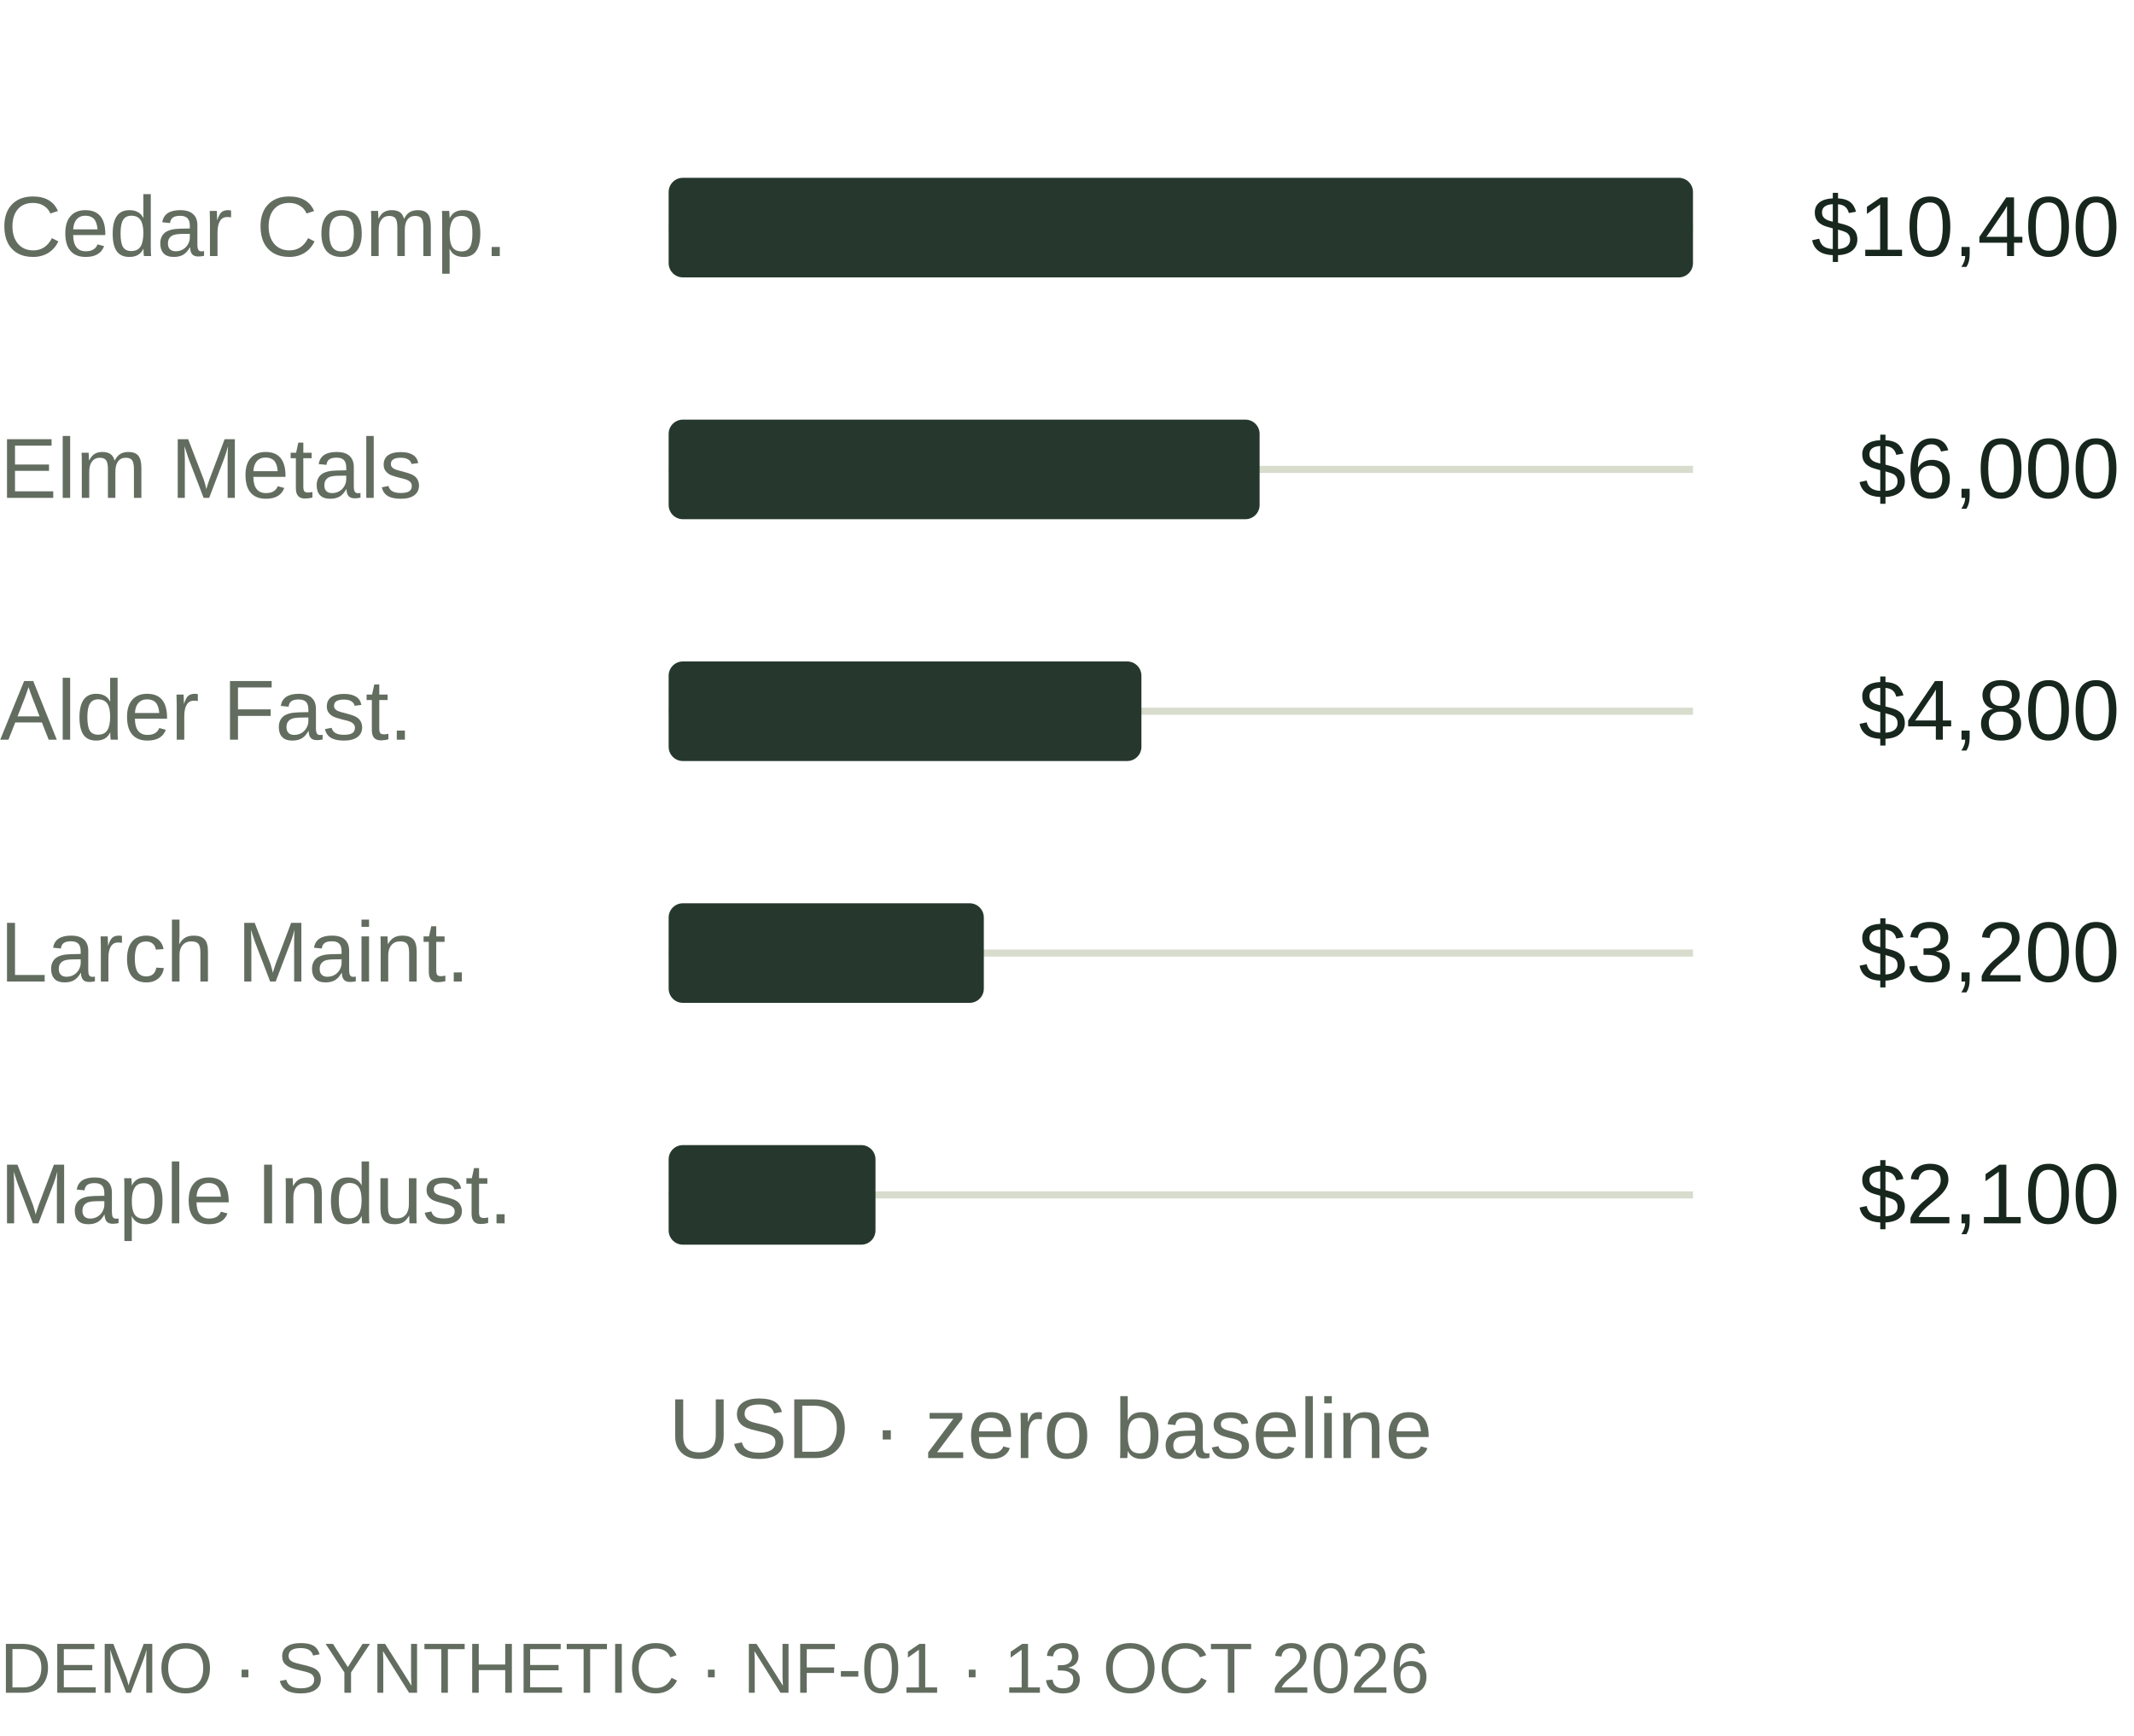
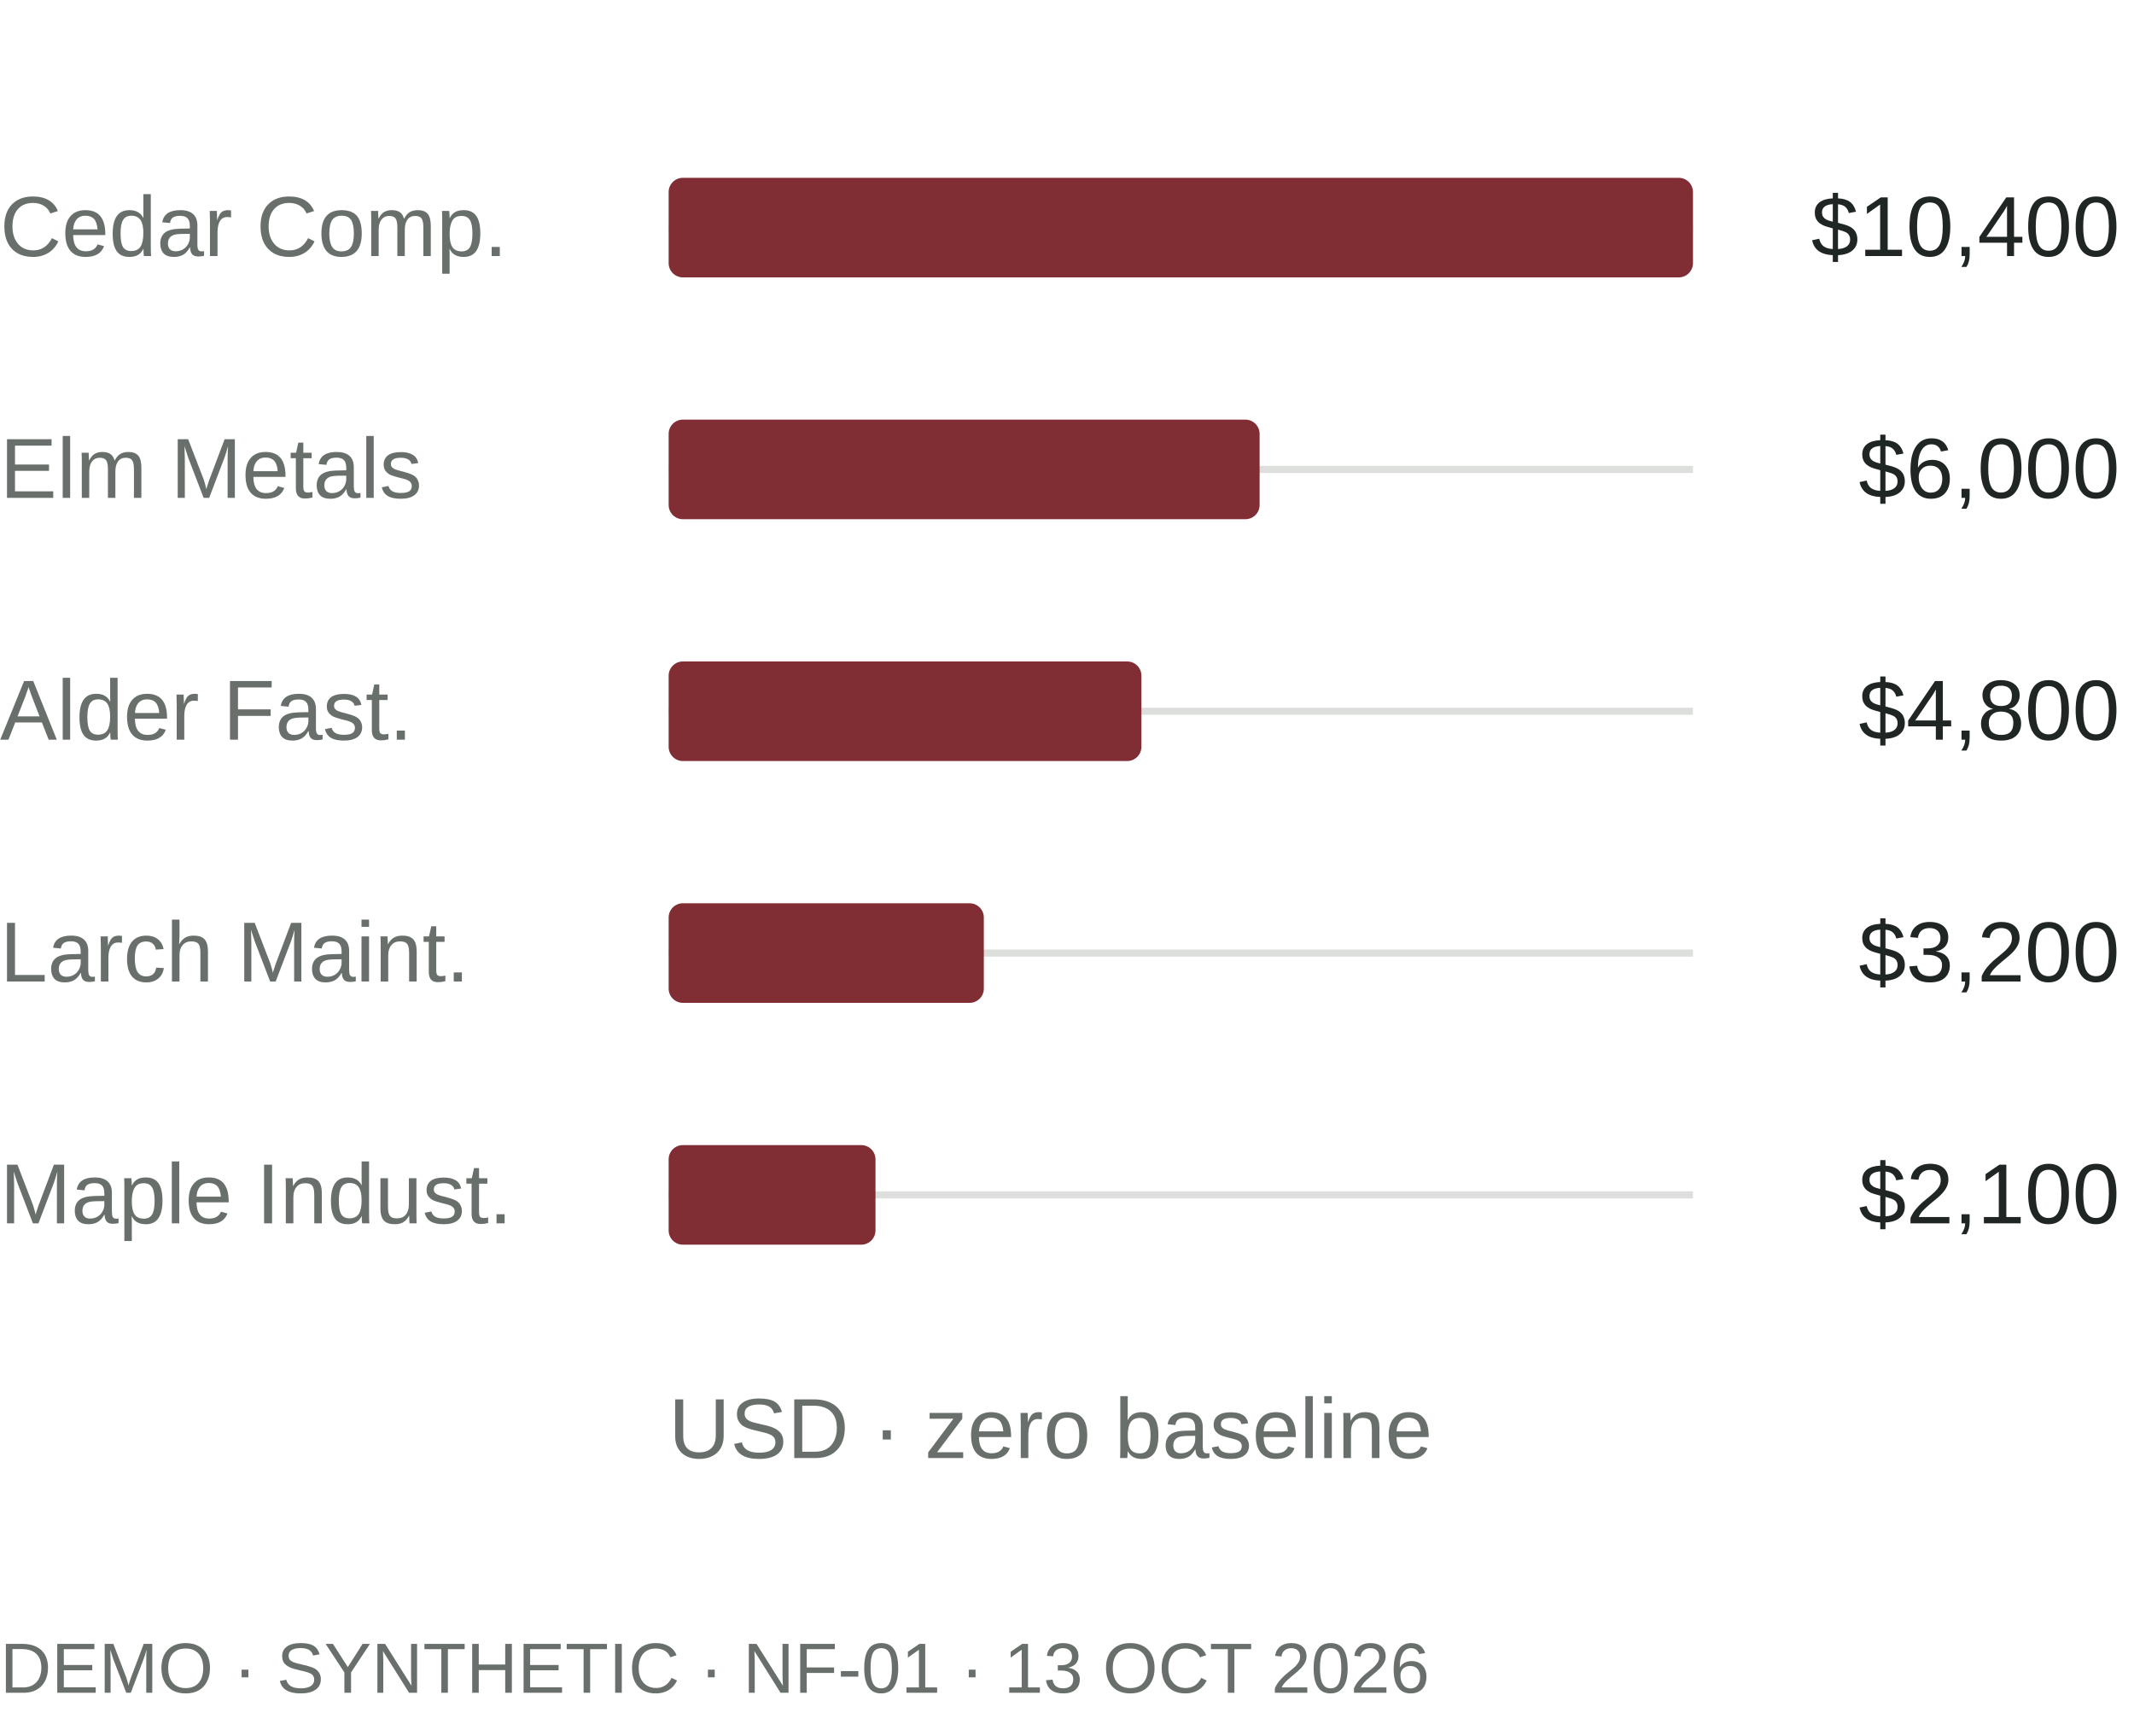
- <svg xmlns="http://www.w3.org/2000/svg" viewBox="0 0 300 244" width="300" height="244" role="img" aria-label="Invoice amounts by supplier. Largest five invoices in the seeded queue, USD. Synthetic data, NF-01, 13 October 2026." style="font-family:Manrope,Arial,sans-serif;font-size:12px;color:#17271E">
-   <text x="0" y="36" fill="#626D60" font-size="12">Cedar Comp.</text>
-   <line x1="94" y1="32" x2="238" y2="32" stroke="#D7DCCD" stroke-width="1" />
-   <rect x="94" y="25" width="144" height="14" rx="2" fill="#26382D" />
-   <text x="298" y="36" fill="#626D60" font-size="12" text-anchor="end" style="fill:#17271E;font-variant-numeric:tabular-nums">$10,400</text>
-   <text x="0" y="70" fill="#626D60" font-size="12">Elm Metals</text>
-   <line x1="94" y1="66" x2="238" y2="66" stroke="#D7DCCD" stroke-width="1" />
-   <rect x="94" y="59" width="83.077" height="14" rx="2" fill="#26382D" />
-   <text x="298" y="70" fill="#626D60" font-size="12" text-anchor="end" style="fill:#17271E;font-variant-numeric:tabular-nums">$6,000</text>
-   <text x="0" y="104" fill="#626D60" font-size="12">Alder Fast.</text>
-   <line x1="94" y1="100" x2="238" y2="100" stroke="#D7DCCD" stroke-width="1" />
-   <rect x="94" y="93" width="66.462" height="14" rx="2" fill="#26382D" />
-   <text x="298" y="104" fill="#626D60" font-size="12" text-anchor="end" style="fill:#17271E;font-variant-numeric:tabular-nums">$4,800</text>
-   <text x="0" y="138" fill="#626D60" font-size="12">Larch Maint.</text>
-   <line x1="94" y1="134" x2="238" y2="134" stroke="#D7DCCD" stroke-width="1" />
-   <rect x="94" y="127" width="44.308" height="14" rx="2" fill="#26382D" />
-   <text x="298" y="138" fill="#626D60" font-size="12" text-anchor="end" style="fill:#17271E;font-variant-numeric:tabular-nums">$3,200</text>
-   <text x="0" y="172" fill="#626D60" font-size="12">Maple Indust.</text>
-   <line x1="94" y1="168" x2="238" y2="168" stroke="#D7DCCD" stroke-width="1" />
-   <rect x="94" y="161" width="29.077" height="14" rx="2" fill="#26382D" />
-   <text x="298" y="172" fill="#626D60" font-size="12" text-anchor="end" style="fill:#17271E;font-variant-numeric:tabular-nums">$2,100</text>
-   <text x="94" y="205" fill="#626D60" font-size="12">USD · zero baseline</text>
-   <text x="0" y="238" fill="#626D60" font-size="10">DEMO · SYNTHETIC · NF-01 · 13 OCT 2026</text>
+ <svg xmlns="http://www.w3.org/2000/svg" viewBox="0 0 300 244" width="300" height="244" role="img" aria-label="Invoice amounts by supplier. Largest five invoices in the seeded queue, USD. Synthetic data, NF-01, 13 October 2026." style="font-family:Manrope,Arial,sans-serif;font-size:12px;color:#202624">
+   <text x="0" y="36" fill="#69706B" font-size="12">Cedar Comp.</text>
+   <line x1="94" y1="32" x2="238" y2="32" stroke="#DDDFDC" stroke-width="1" />
+   <rect x="94" y="25" width="144" height="14" rx="2" fill="#802E34" />
+   <text x="298" y="36" fill="#69706B" font-size="12" text-anchor="end" style="fill:#202624;font-variant-numeric:tabular-nums">$10,400</text>
+   <text x="0" y="70" fill="#69706B" font-size="12">Elm Metals</text>
+   <line x1="94" y1="66" x2="238" y2="66" stroke="#DDDFDC" stroke-width="1" />
+   <rect x="94" y="59" width="83.077" height="14" rx="2" fill="#802E34" />
+   <text x="298" y="70" fill="#69706B" font-size="12" text-anchor="end" style="fill:#202624;font-variant-numeric:tabular-nums">$6,000</text>
+   <text x="0" y="104" fill="#69706B" font-size="12">Alder Fast.</text>
+   <line x1="94" y1="100" x2="238" y2="100" stroke="#DDDFDC" stroke-width="1" />
+   <rect x="94" y="93" width="66.462" height="14" rx="2" fill="#802E34" />
+   <text x="298" y="104" fill="#69706B" font-size="12" text-anchor="end" style="fill:#202624;font-variant-numeric:tabular-nums">$4,800</text>
+   <text x="0" y="138" fill="#69706B" font-size="12">Larch Maint.</text>
+   <line x1="94" y1="134" x2="238" y2="134" stroke="#DDDFDC" stroke-width="1" />
+   <rect x="94" y="127" width="44.308" height="14" rx="2" fill="#802E34" />
+   <text x="298" y="138" fill="#69706B" font-size="12" text-anchor="end" style="fill:#202624;font-variant-numeric:tabular-nums">$3,200</text>
+   <text x="0" y="172" fill="#69706B" font-size="12">Maple Indust.</text>
+   <line x1="94" y1="168" x2="238" y2="168" stroke="#DDDFDC" stroke-width="1" />
+   <rect x="94" y="161" width="29.077" height="14" rx="2" fill="#802E34" />
+   <text x="298" y="172" fill="#69706B" font-size="12" text-anchor="end" style="fill:#202624;font-variant-numeric:tabular-nums">$2,100</text>
+   <text x="94" y="205" fill="#69706B" font-size="12">USD · zero baseline</text>
+   <text x="0" y="238" fill="#69706B" font-size="10">DEMO · SYNTHETIC · NF-01 · 13 OCT 2026</text>
</svg>
